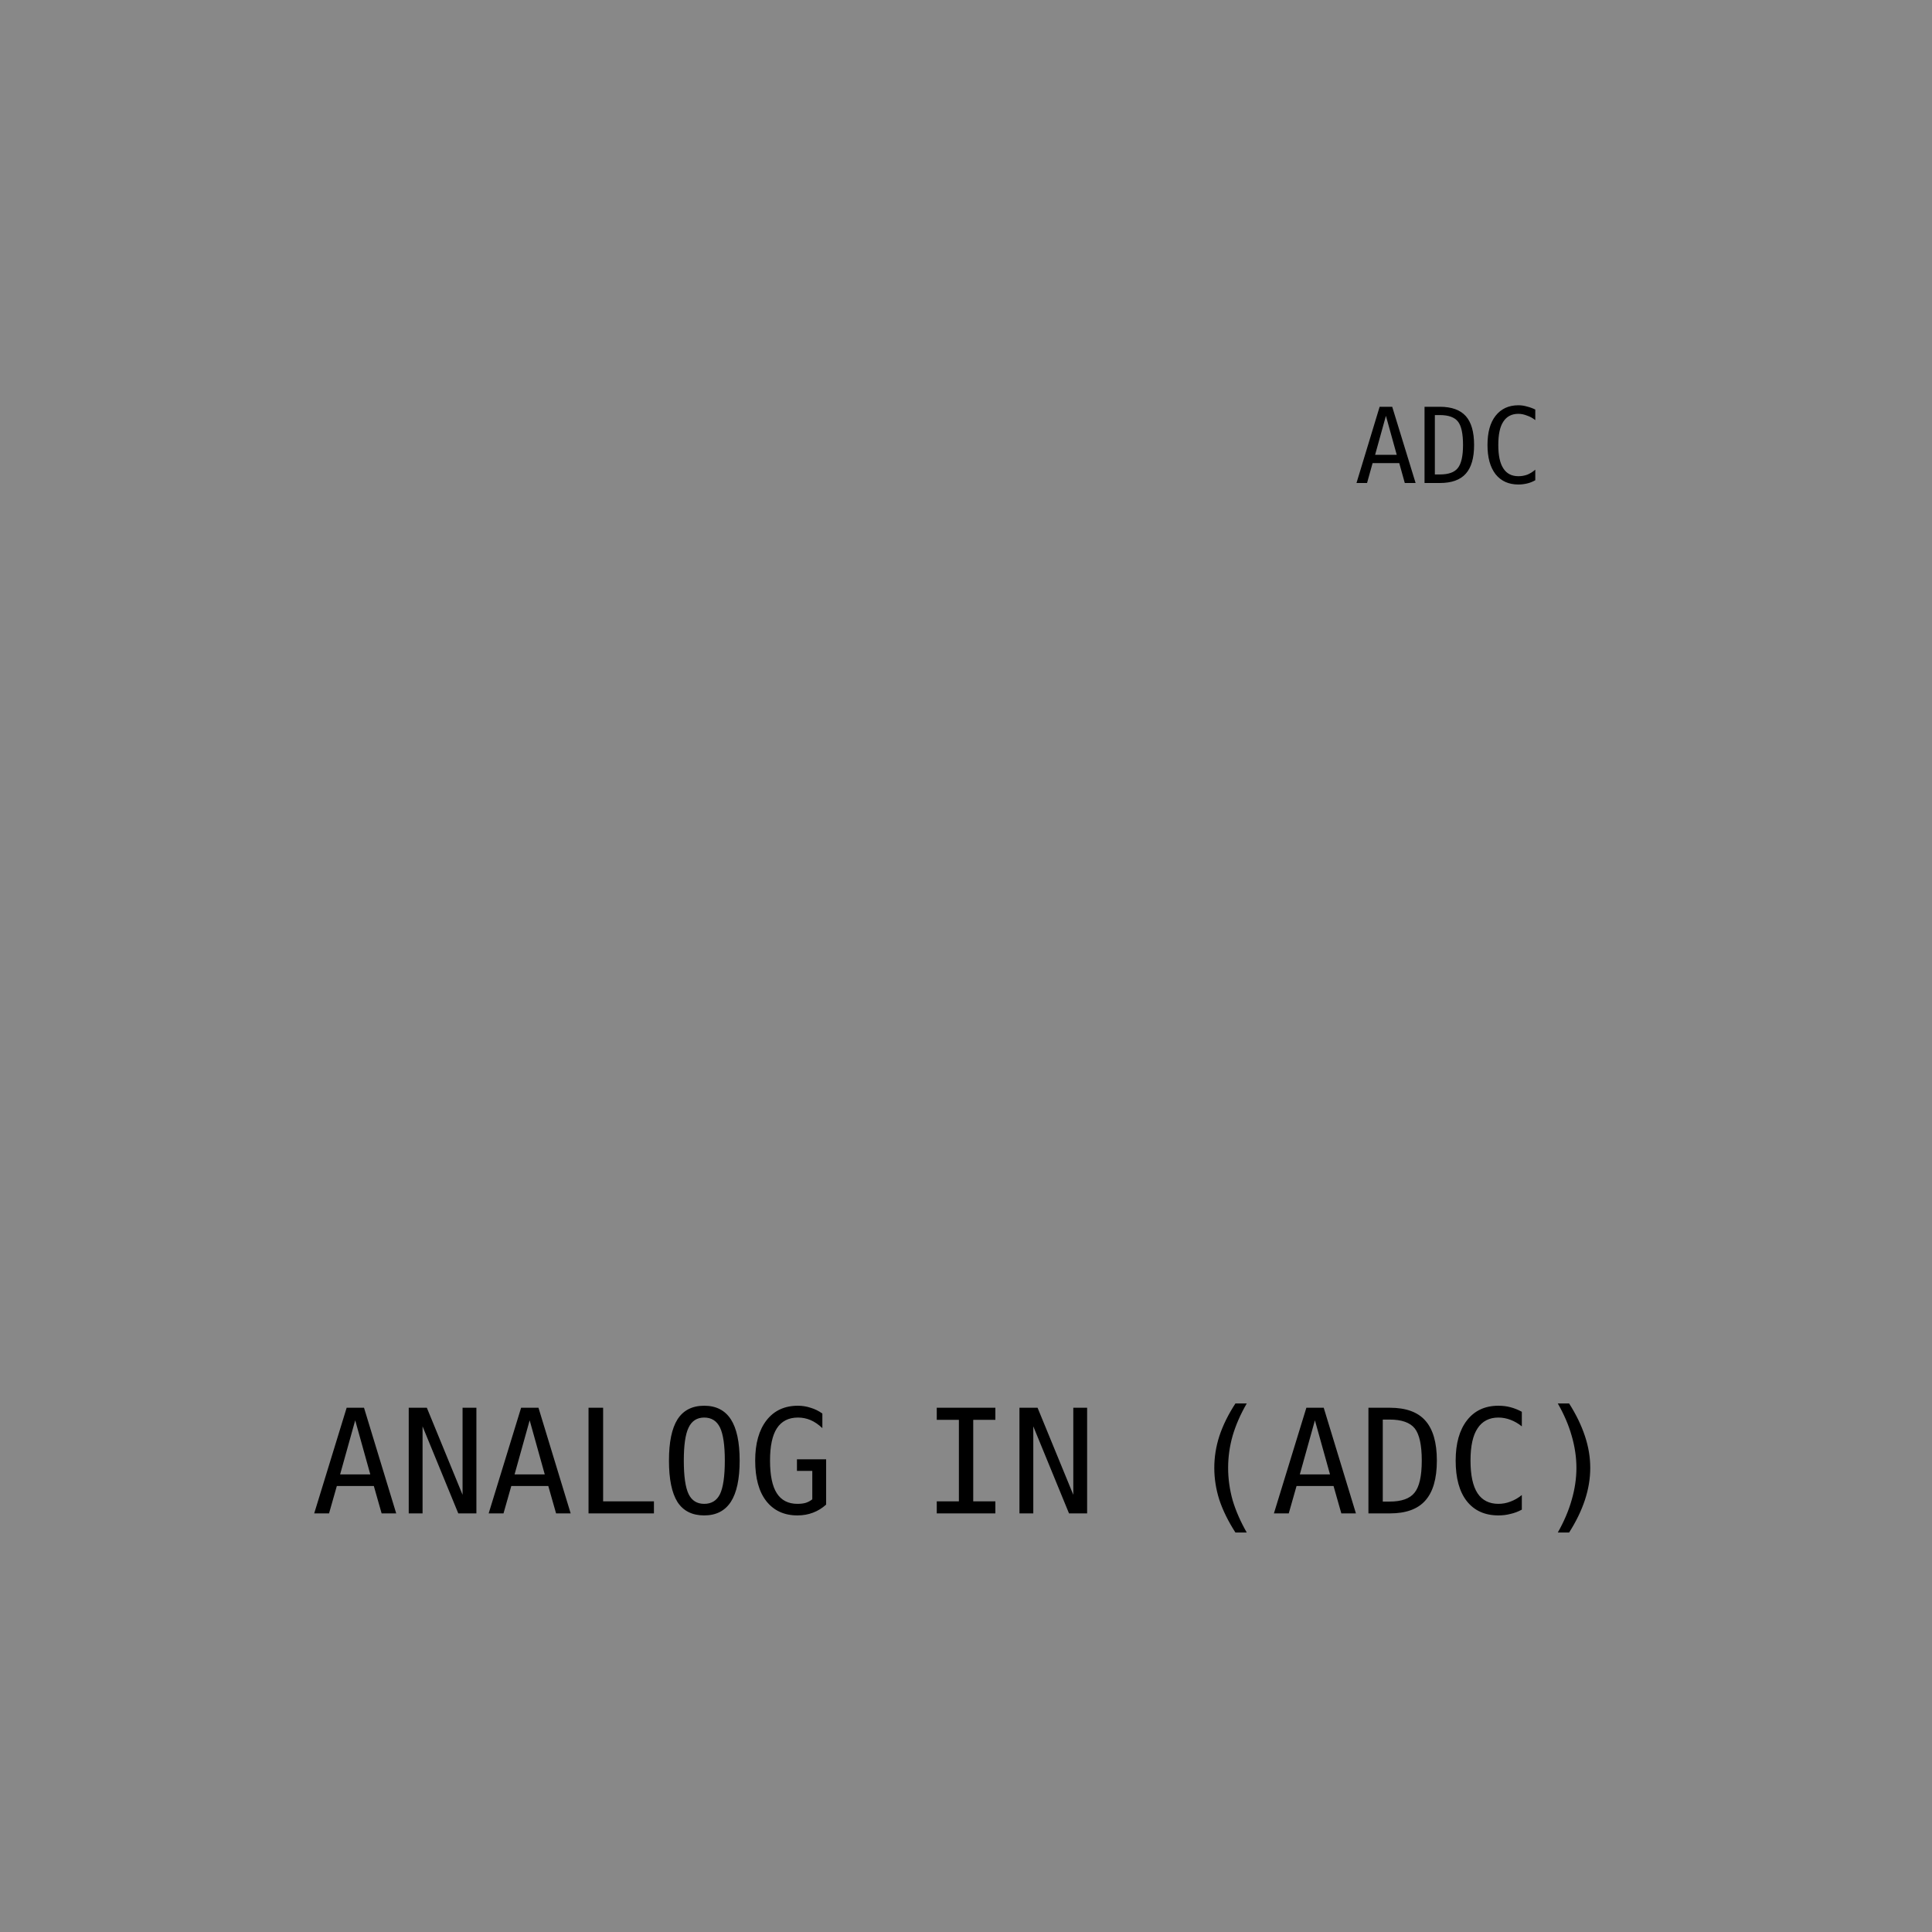
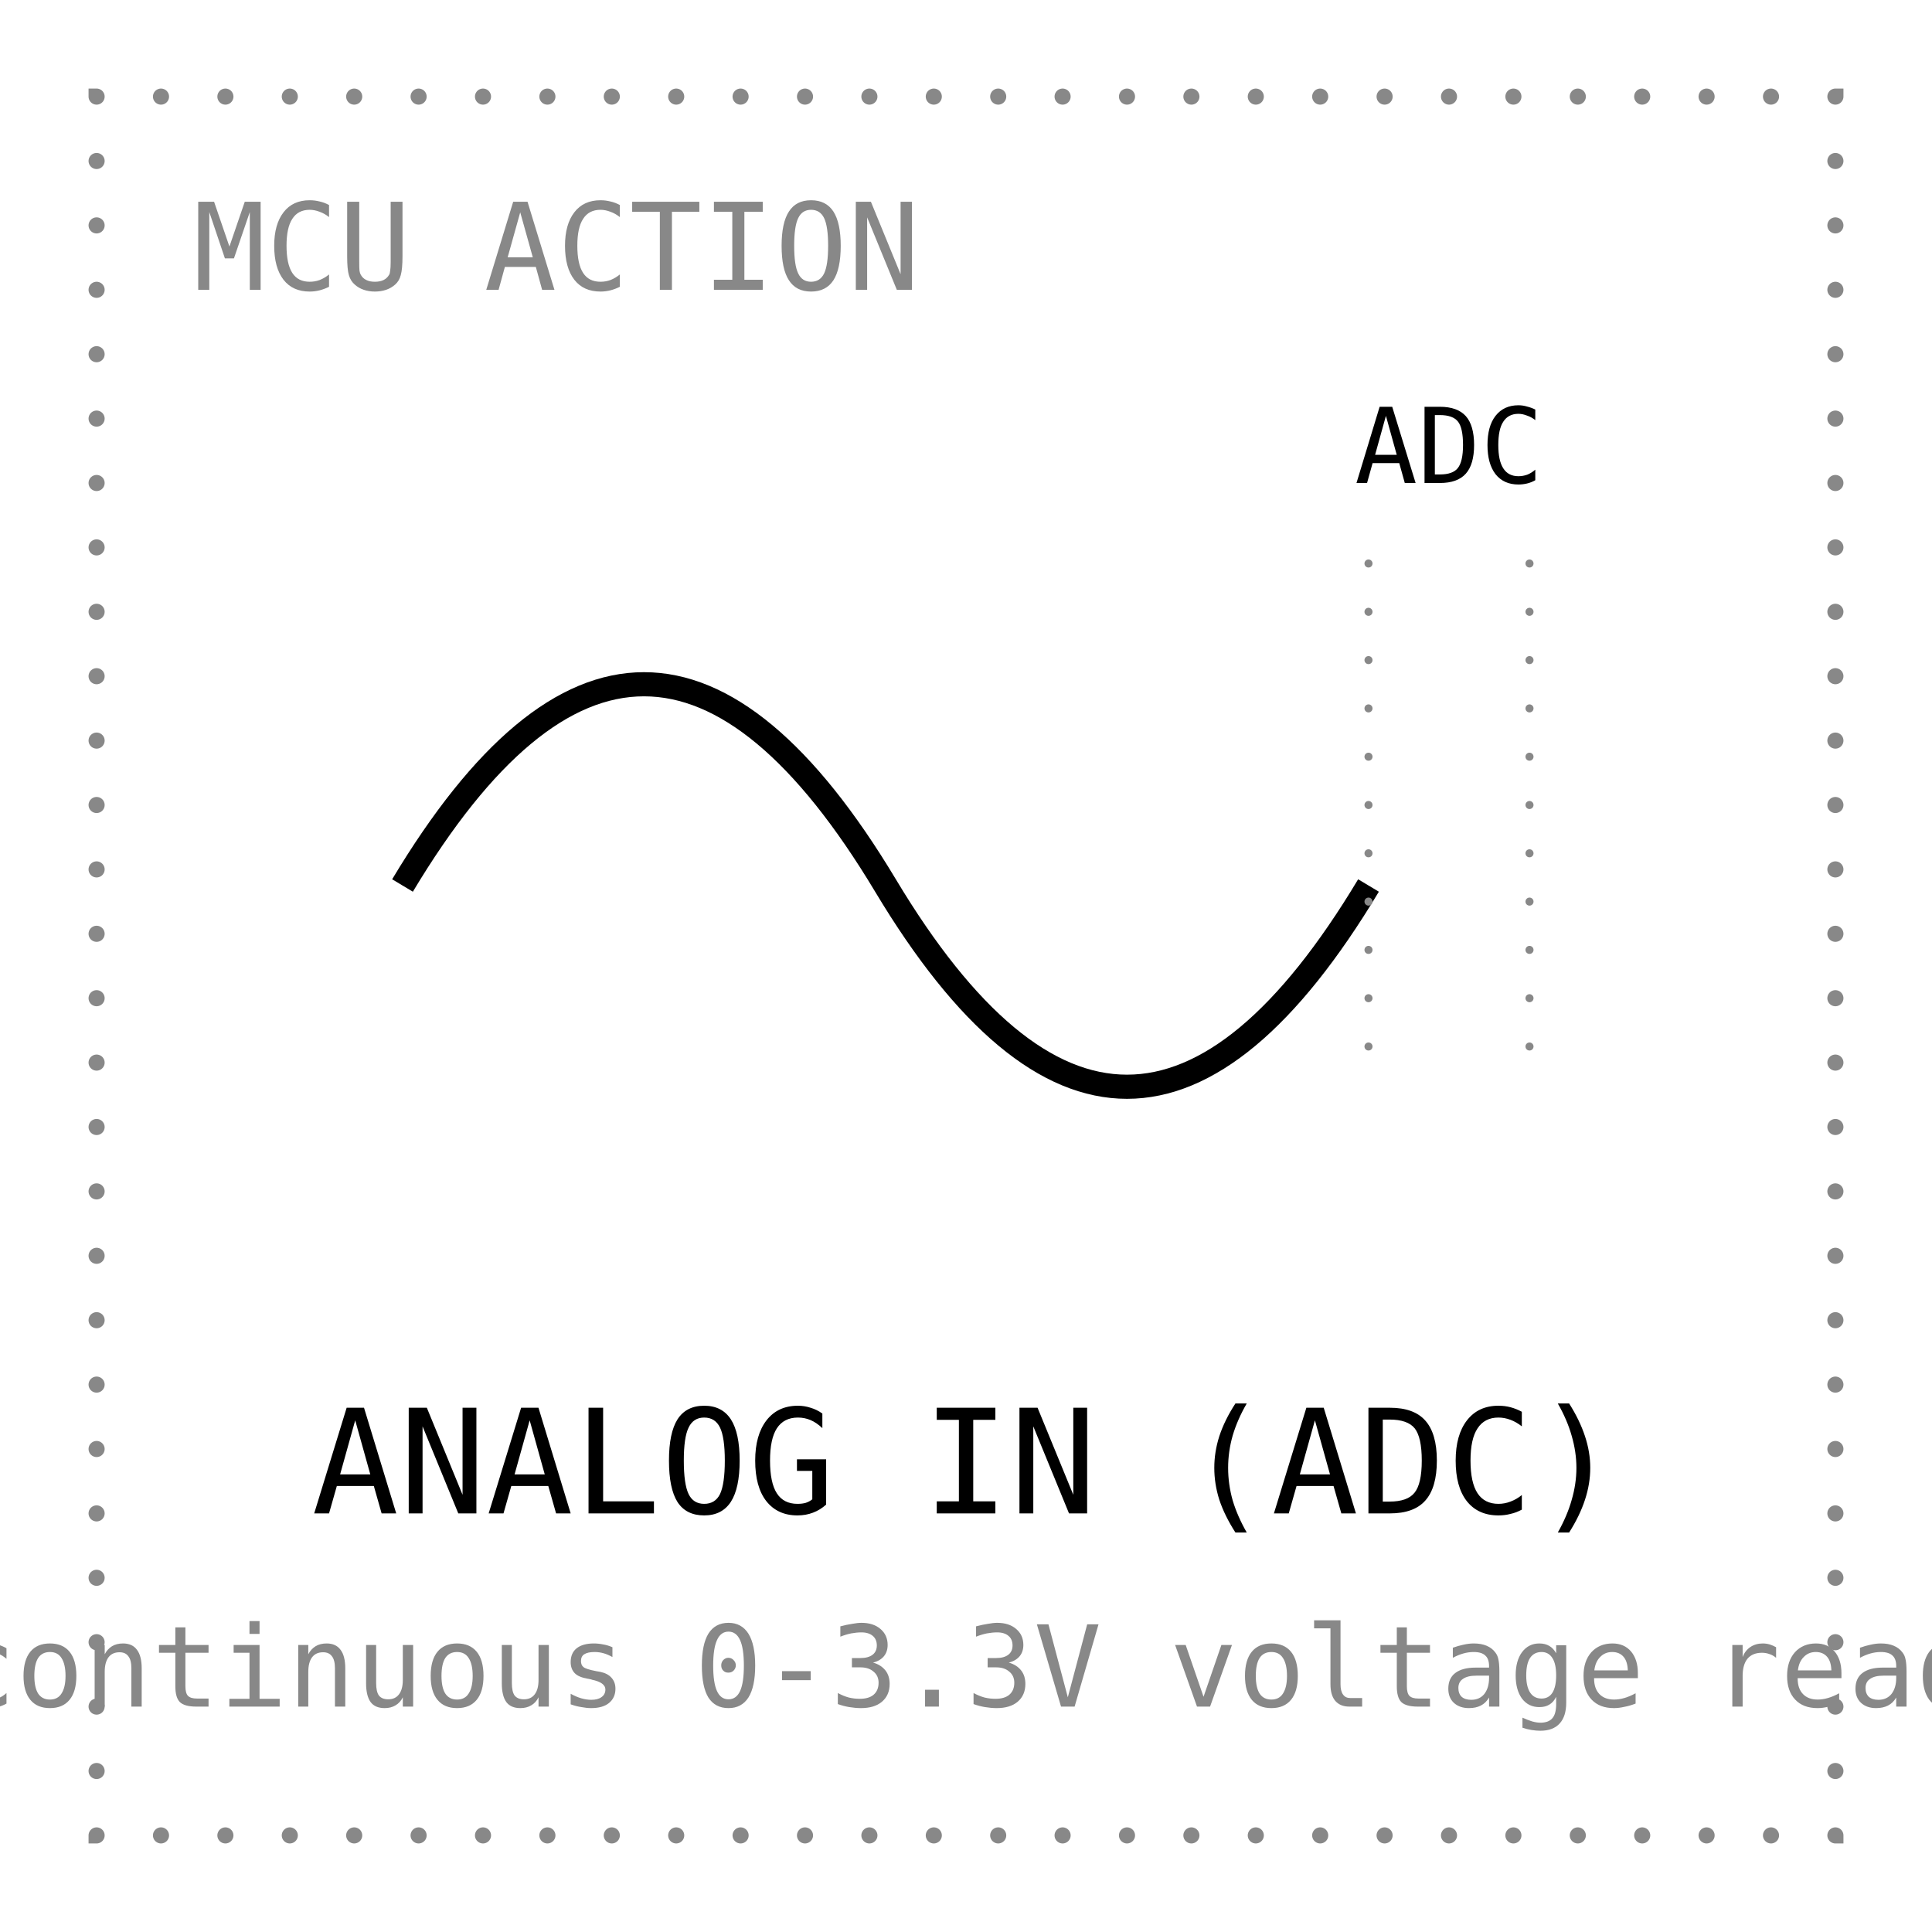
<svg xmlns="http://www.w3.org/2000/svg" viewBox="0 0 200 200" width="200" height="200">
  <defs>
-     <pattern id="hatch" width="200" height="200" patternTransform="rotate(45 0 0)" patternUnits="userSpaceOnUse">
-       <line x1="0" y1="0" x2="0" y2="4" stroke="#000000" stroke-width="200" />
+     <pattern id="hatch" width="4" height="4" patternTransform="rotate(45 0 0)" patternUnits="userSpaceOnUse">
+       <line x1="0" y1="0" x2="0" y2="4" stroke="#000000" stroke-width="1" />
    </pattern>
  </defs>
  <g transform="scale(1.666667)">
-     <rect x="6" y="6" width="200" height="200" fill="none" stroke="#888888" stroke-width="200" stroke-dasharray="0, 4" stroke-linecap="round" />
+     <rect x="6" y="6" width="108" height="108" fill="none" stroke="#888888" stroke-width="1" stroke-dasharray="0, 4" stroke-linecap="round" />
    <text x="12" y="18" font-family="Andale Mono, monospace" font-size="7.5" fill="#888888">MCU ACTION</text>
-     <path d="M 25 55 Q 40 30 55 55 T 85 55" fill="none" stroke="#000000" stroke-width="200" />
-     <line x1="85" y1="35" x2="85" y2="65" stroke="#888888" stroke-width="200" stroke-dasharray="0, 3" stroke-linecap="round" />
-     <line x1="95" y1="35" x2="95" y2="65" stroke="#888888" stroke-width="200" stroke-dasharray="0, 3" stroke-linecap="round" />
+     <path d="M 25 55 Q 40 30 55 55 T 85 55" fill="none" stroke="#000000" stroke-width="1.5" />
+     <line x1="85" y1="35" x2="85" y2="65" stroke="#888888" stroke-width="0.5" stroke-dasharray="0, 3" stroke-linecap="round" />
+     <line x1="95" y1="35" x2="95" y2="65" stroke="#888888" stroke-width="0.5" stroke-dasharray="0, 3" stroke-linecap="round" />
    <text x="90" y="30" font-family="Andale Mono, monospace" font-size="6.5" fill="#000000" text-anchor="middle">ADC</text>
    <text x="60" y="94" font-family="Andale Mono, monospace" font-size="9" fill="#000000" text-anchor="middle">ANALOG IN (ADC)</text>
    <text x="60" y="106" font-family="Andale Mono, monospace" font-size="7" fill="#888888" text-anchor="middle">continuous 0-3.3V voltage read</text>
  </g>
</svg>
